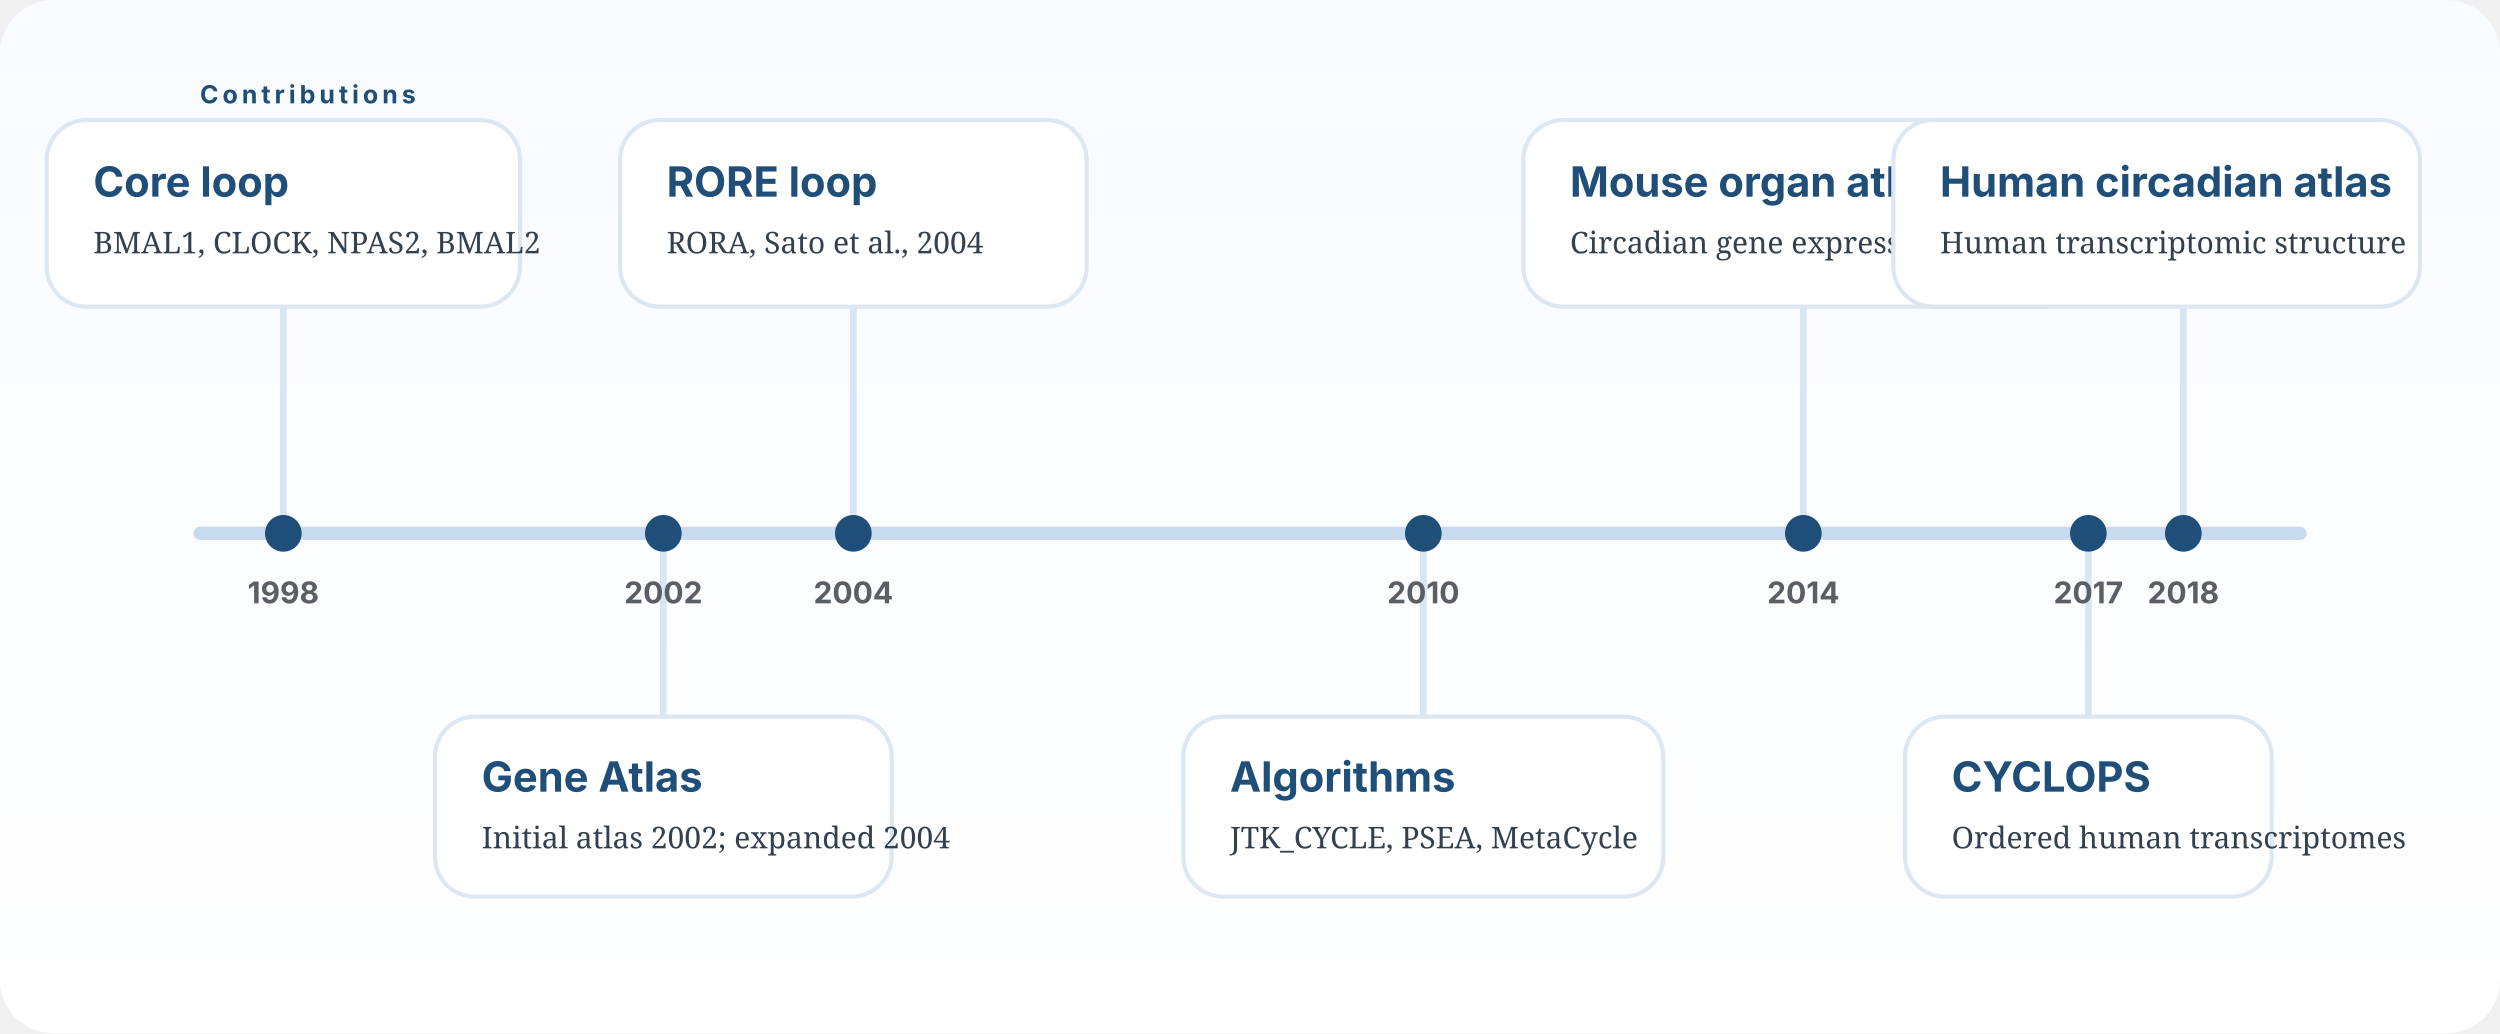
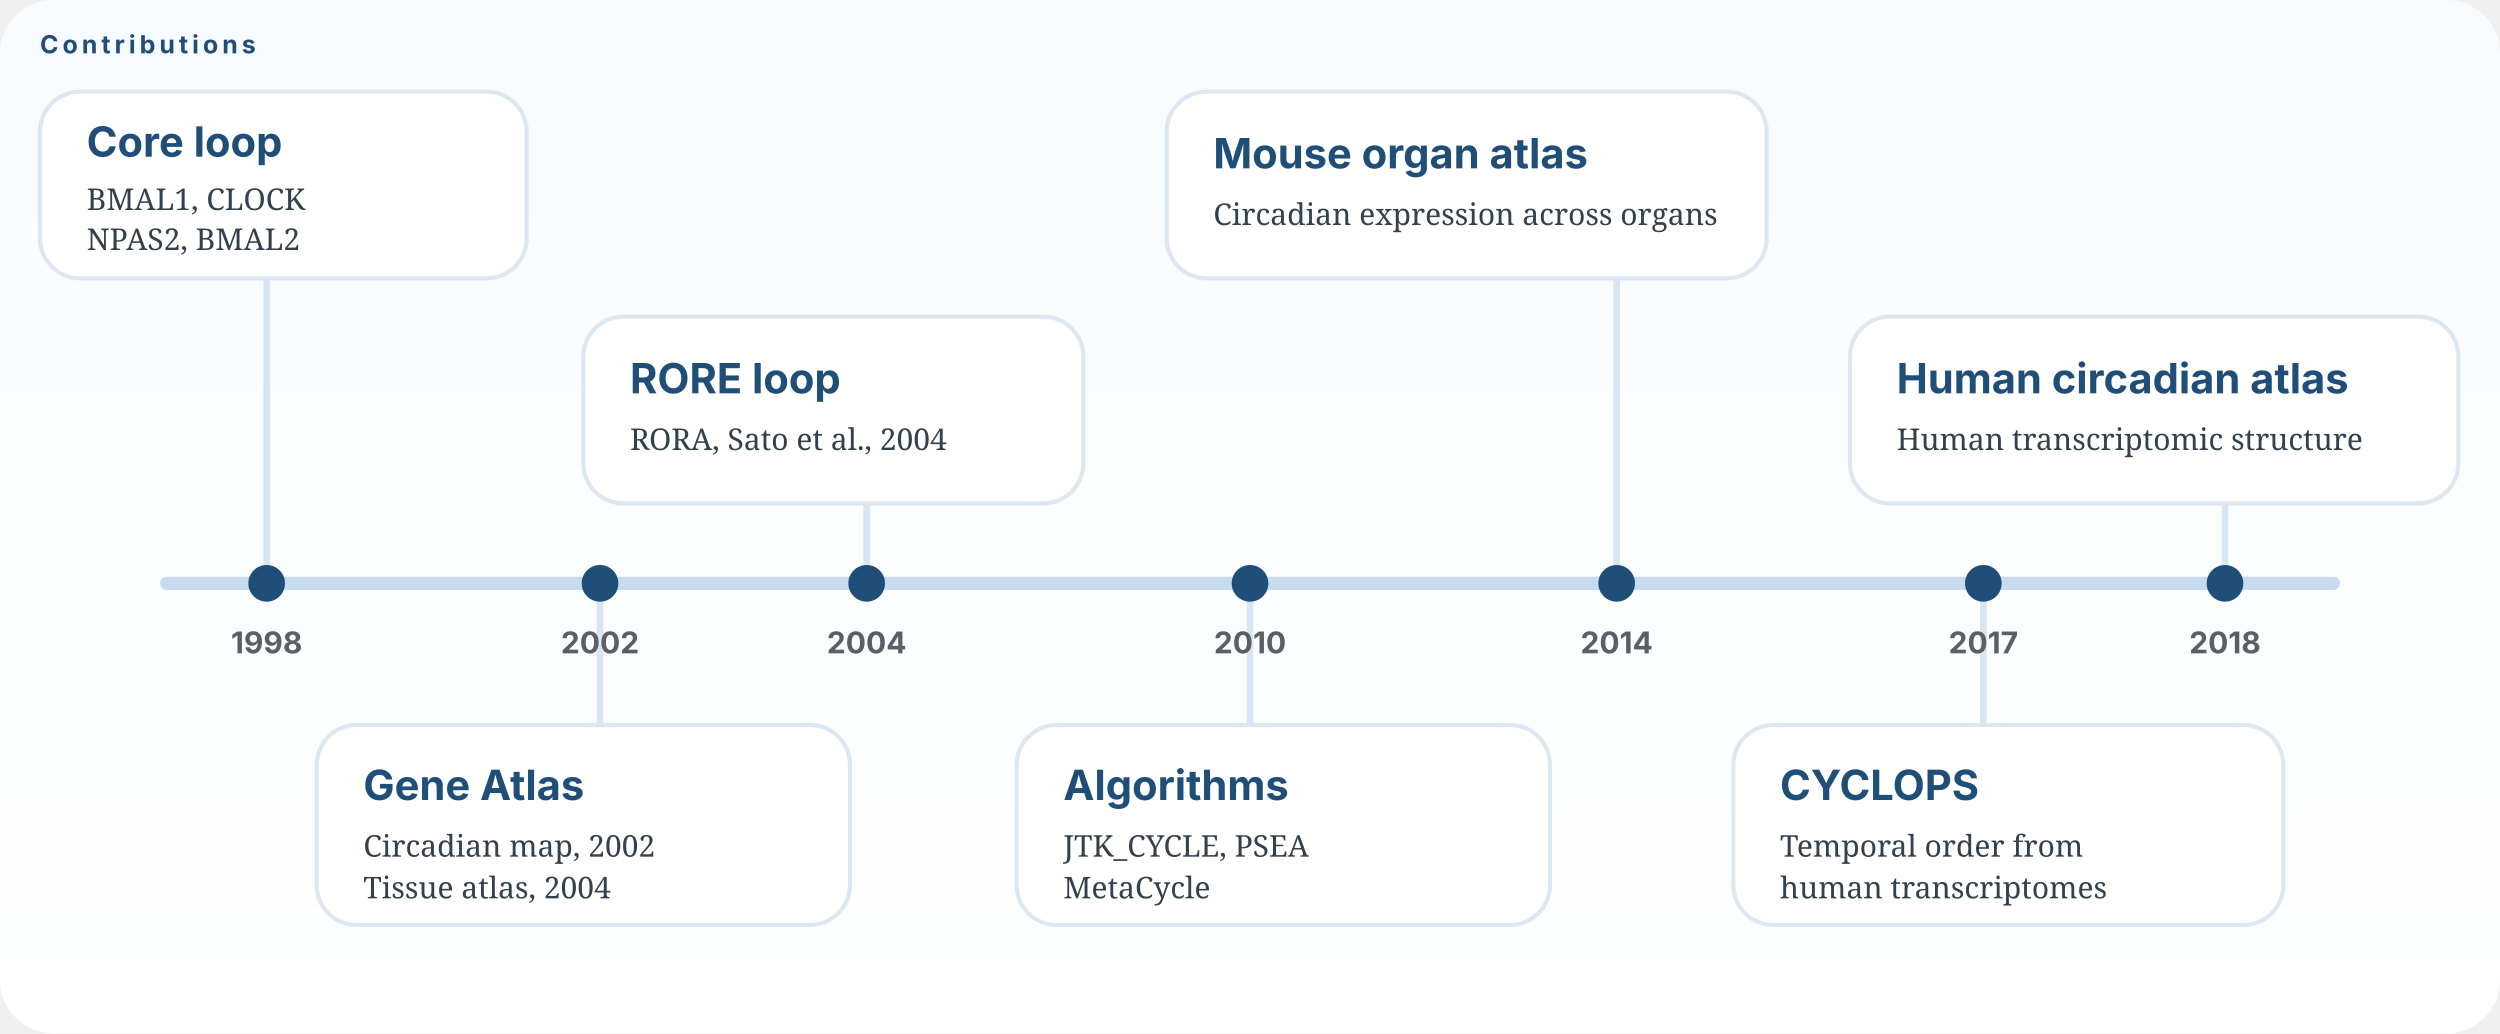
<svg xmlns="http://www.w3.org/2000/svg" viewBox="0 0 1500 620" role="img" aria-labelledby="title desc">
  <defs>
    <linearGradient id="bg" x1="0" x2="0" y1="0" y2="1">
      <stop offset="0" stop-color="#f8fbff" />
      <stop offset="1" stop-color="#ffffff" />
    </linearGradient>
    <style>
      .bg { fill: url(#bg); }
      .line { fill: none; stroke: #c8dbee; stroke-width: 8; stroke-linecap: round; }
      .leader { fill: none; stroke: #d8e6f3; stroke-width: 4; }
      .point { fill: #1f4e79; }
      .card { fill: #ffffff; stroke: #dce7f1; stroke-width: 2.5; }
      .eyebrow { fill: #1f4e79; font: 700 15px Inter, Arial, sans-serif; letter-spacing: 0.16em; text-transform: uppercase; }
      .year { fill: #5a5f66; font: 700 18px Inter, Arial, sans-serif; }
      .title { fill: #1f4e79; font: 700 25px Inter, Arial, sans-serif; }
      .copy { fill: #33404d; font: 400 18px "Source Serif Pro", Georgia, serif; }
    </style>
  </defs>
  <rect class="bg" width="1500" height="620" rx="32" />
-   <text class="eyebrow" x="120" y="62">Contributions</text>
-   <path class="line" d="M120 320 H1380" />
+   <text class="eyebrow" x="24" y="32">Contributions</text>
+   <path class="line" d="M100 350 H1400" />
  <g>
-     <line class="leader" x1="170" y1="320" x2="170" y2="184" />
-     <circle class="point" cx="170" cy="320" r="11" />
-     <rect class="card" x="28" y="72" width="284" height="112" rx="24" />
-     <text class="title" x="56" y="118">Core loop</text>
-     <text class="copy" x="56" y="152">BMAL1, CLOCK, NPAS2, BMAL2</text>
-     <text class="year" x="170" y="362" text-anchor="middle">1998</text>
+     <line class="leader" x1="160" y1="350" x2="160" y2="167" />
+     <circle class="point" cx="160" cy="350" r="11" />
+     <rect class="card" x="24" y="55" width="292" height="112" rx="24" />
+     <text class="title" x="52" y="94">Core loop</text>
+     <text class="copy" x="52" y="126">BMAL1, CLOCK</text>
+     <text class="copy" x="52" y="150">NPAS2, BMAL2</text>
+     <text class="year" x="160" y="392" text-anchor="middle">1998</text>
  </g>
  <g>
-     <line class="leader" x1="398" y1="320" x2="398" y2="430" />
-     <circle class="point" cx="398" cy="320" r="11" />
-     <rect class="card" x="261" y="430" width="274" height="108" rx="24" />
-     <text class="title" x="289" y="475">Gene Atlas</text>
-     <text class="copy" x="289" y="509">Initial atlas 2002; expanded 2004</text>
-     <text class="year" x="398" y="362" text-anchor="middle">2002</text>
+     <line class="leader" x1="360" y1="350" x2="360" y2="435" />
+     <circle class="point" cx="360" cy="350" r="11" />
+     <rect class="card" x="190" y="435" width="320" height="120" rx="24" />
+     <text class="title" x="218" y="480">Gene Atlas</text>
+     <text class="copy" x="218" y="514">Circadian map, 2002</text>
+     <text class="copy" x="218" y="539">Tissue atlas, 2004</text>
+     <text class="year" x="360" y="392" text-anchor="middle">2002</text>
  </g>
  <g>
-     <line class="leader" x1="512" y1="320" x2="512" y2="184" />
-     <circle class="point" cx="512" cy="320" r="11" />
-     <rect class="card" x="372" y="72" width="280" height="112" rx="24" />
-     <text class="title" x="400" y="118">RORE loop</text>
-     <text class="copy" x="400" y="152">RORA, Sato et al., 2004</text>
-     <text class="year" x="512" y="362" text-anchor="middle">2004</text>
+     <line class="leader" x1="520" y1="350" x2="520" y2="302" />
+     <circle class="point" cx="520" cy="350" r="11" />
+     <rect class="card" x="350" y="190" width="300" height="112" rx="24" />
+     <text class="title" x="378" y="236">RORE loop</text>
+     <text class="copy" x="378" y="270">RORA, Sato et al., 2004</text>
+     <text class="year" x="520" y="392" text-anchor="middle">2004</text>
  </g>
  <g>
-     <line class="leader" x1="854" y1="320" x2="854" y2="430" />
-     <circle class="point" cx="854" cy="320" r="11" />
-     <rect class="card" x="710" y="430" width="288" height="108" rx="24" />
-     <text class="title" x="738" y="475">Algorithms</text>
-     <text class="copy" x="738" y="509">JTK_CYCLE, PSEA, MetaCycle</text>
-     <text class="year" x="854" y="362" text-anchor="middle">2010</text>
+     <line class="leader" x1="750" y1="350" x2="750" y2="435" />
+     <circle class="point" cx="750" cy="350" r="11" />
+     <rect class="card" x="610" y="435" width="320" height="120" rx="24" />
+     <text class="title" x="638" y="480">Algorithms</text>
+     <text class="copy" x="638" y="514">JTK_CYCLE, PSEA</text>
+     <text class="copy" x="638" y="539">MetaCycle</text>
+     <text class="year" x="750" y="392" text-anchor="middle">2010</text>
  </g>
  <g>
-     <line class="leader" x1="1082" y1="320" x2="1082" y2="184" />
-     <circle class="point" cx="1082" cy="320" r="11" />
-     <rect class="card" x="914" y="72" width="336" height="112" rx="24" />
-     <text class="title" x="942" y="118">Mouse organ atlas</text>
-     <text class="copy" x="942" y="152">Circadian gene expression across organs</text>
-     <text class="year" x="1082" y="362" text-anchor="middle">2014</text>
+     <line class="leader" x1="970" y1="350" x2="970" y2="167" />
+     <circle class="point" cx="970" cy="350" r="11" />
+     <rect class="card" x="700" y="55" width="360" height="112" rx="24" />
+     <text class="title" x="728" y="101">Mouse organ atlas</text>
+     <text class="copy" x="728" y="135">Circadian expression across organs</text>
+     <text class="year" x="970" y="392" text-anchor="middle">2014</text>
  </g>
  <g>
-     <line class="leader" x1="1253" y1="320" x2="1253" y2="430" />
-     <circle class="point" cx="1253" cy="320" r="11" />
-     <rect class="card" x="1143" y="430" width="220" height="108" rx="24" />
-     <text class="title" x="1171" y="475">CYCLOPS</text>
-     <text class="copy" x="1171" y="509">Ordered human transcriptomes</text>
-     <text class="year" x="1253" y="362" text-anchor="middle">2017</text>
+     <line class="leader" x1="1190" y1="350" x2="1190" y2="435" />
+     <circle class="point" cx="1190" cy="350" r="11" />
+     <rect class="card" x="1040" y="435" width="330" height="120" rx="24" />
+     <text class="title" x="1068" y="480">CYCLOPS</text>
+     <text class="copy" x="1068" y="514">Temporal order from</text>
+     <text class="copy" x="1068" y="539">human transcriptomes</text>
+     <text class="year" x="1190" y="392" text-anchor="middle">2017</text>
  </g>
  <g>
-     <line class="leader" x1="1310" y1="320" x2="1310" y2="184" />
-     <circle class="point" cx="1310" cy="320" r="11" />
-     <rect class="card" x="1136" y="72" width="316" height="112" rx="24" />
-     <text class="title" x="1164" y="118">Human circadian atlas</text>
-     <text class="copy" x="1164" y="152">Human transcriptomic structure</text>
-     <text class="year" x="1310" y="362" text-anchor="middle">2018</text>
+     <line class="leader" x1="1335" y1="350" x2="1335" y2="302" />
+     <circle class="point" cx="1335" cy="350" r="11" />
+     <rect class="card" x="1110" y="190" width="365" height="112" rx="24" />
+     <text class="title" x="1138" y="236">Human circadian atlas</text>
+     <text class="copy" x="1138" y="270">Human transcriptomic structure</text>
+     <text class="year" x="1335" y="392" text-anchor="middle">2018</text>
  </g>
</svg>
